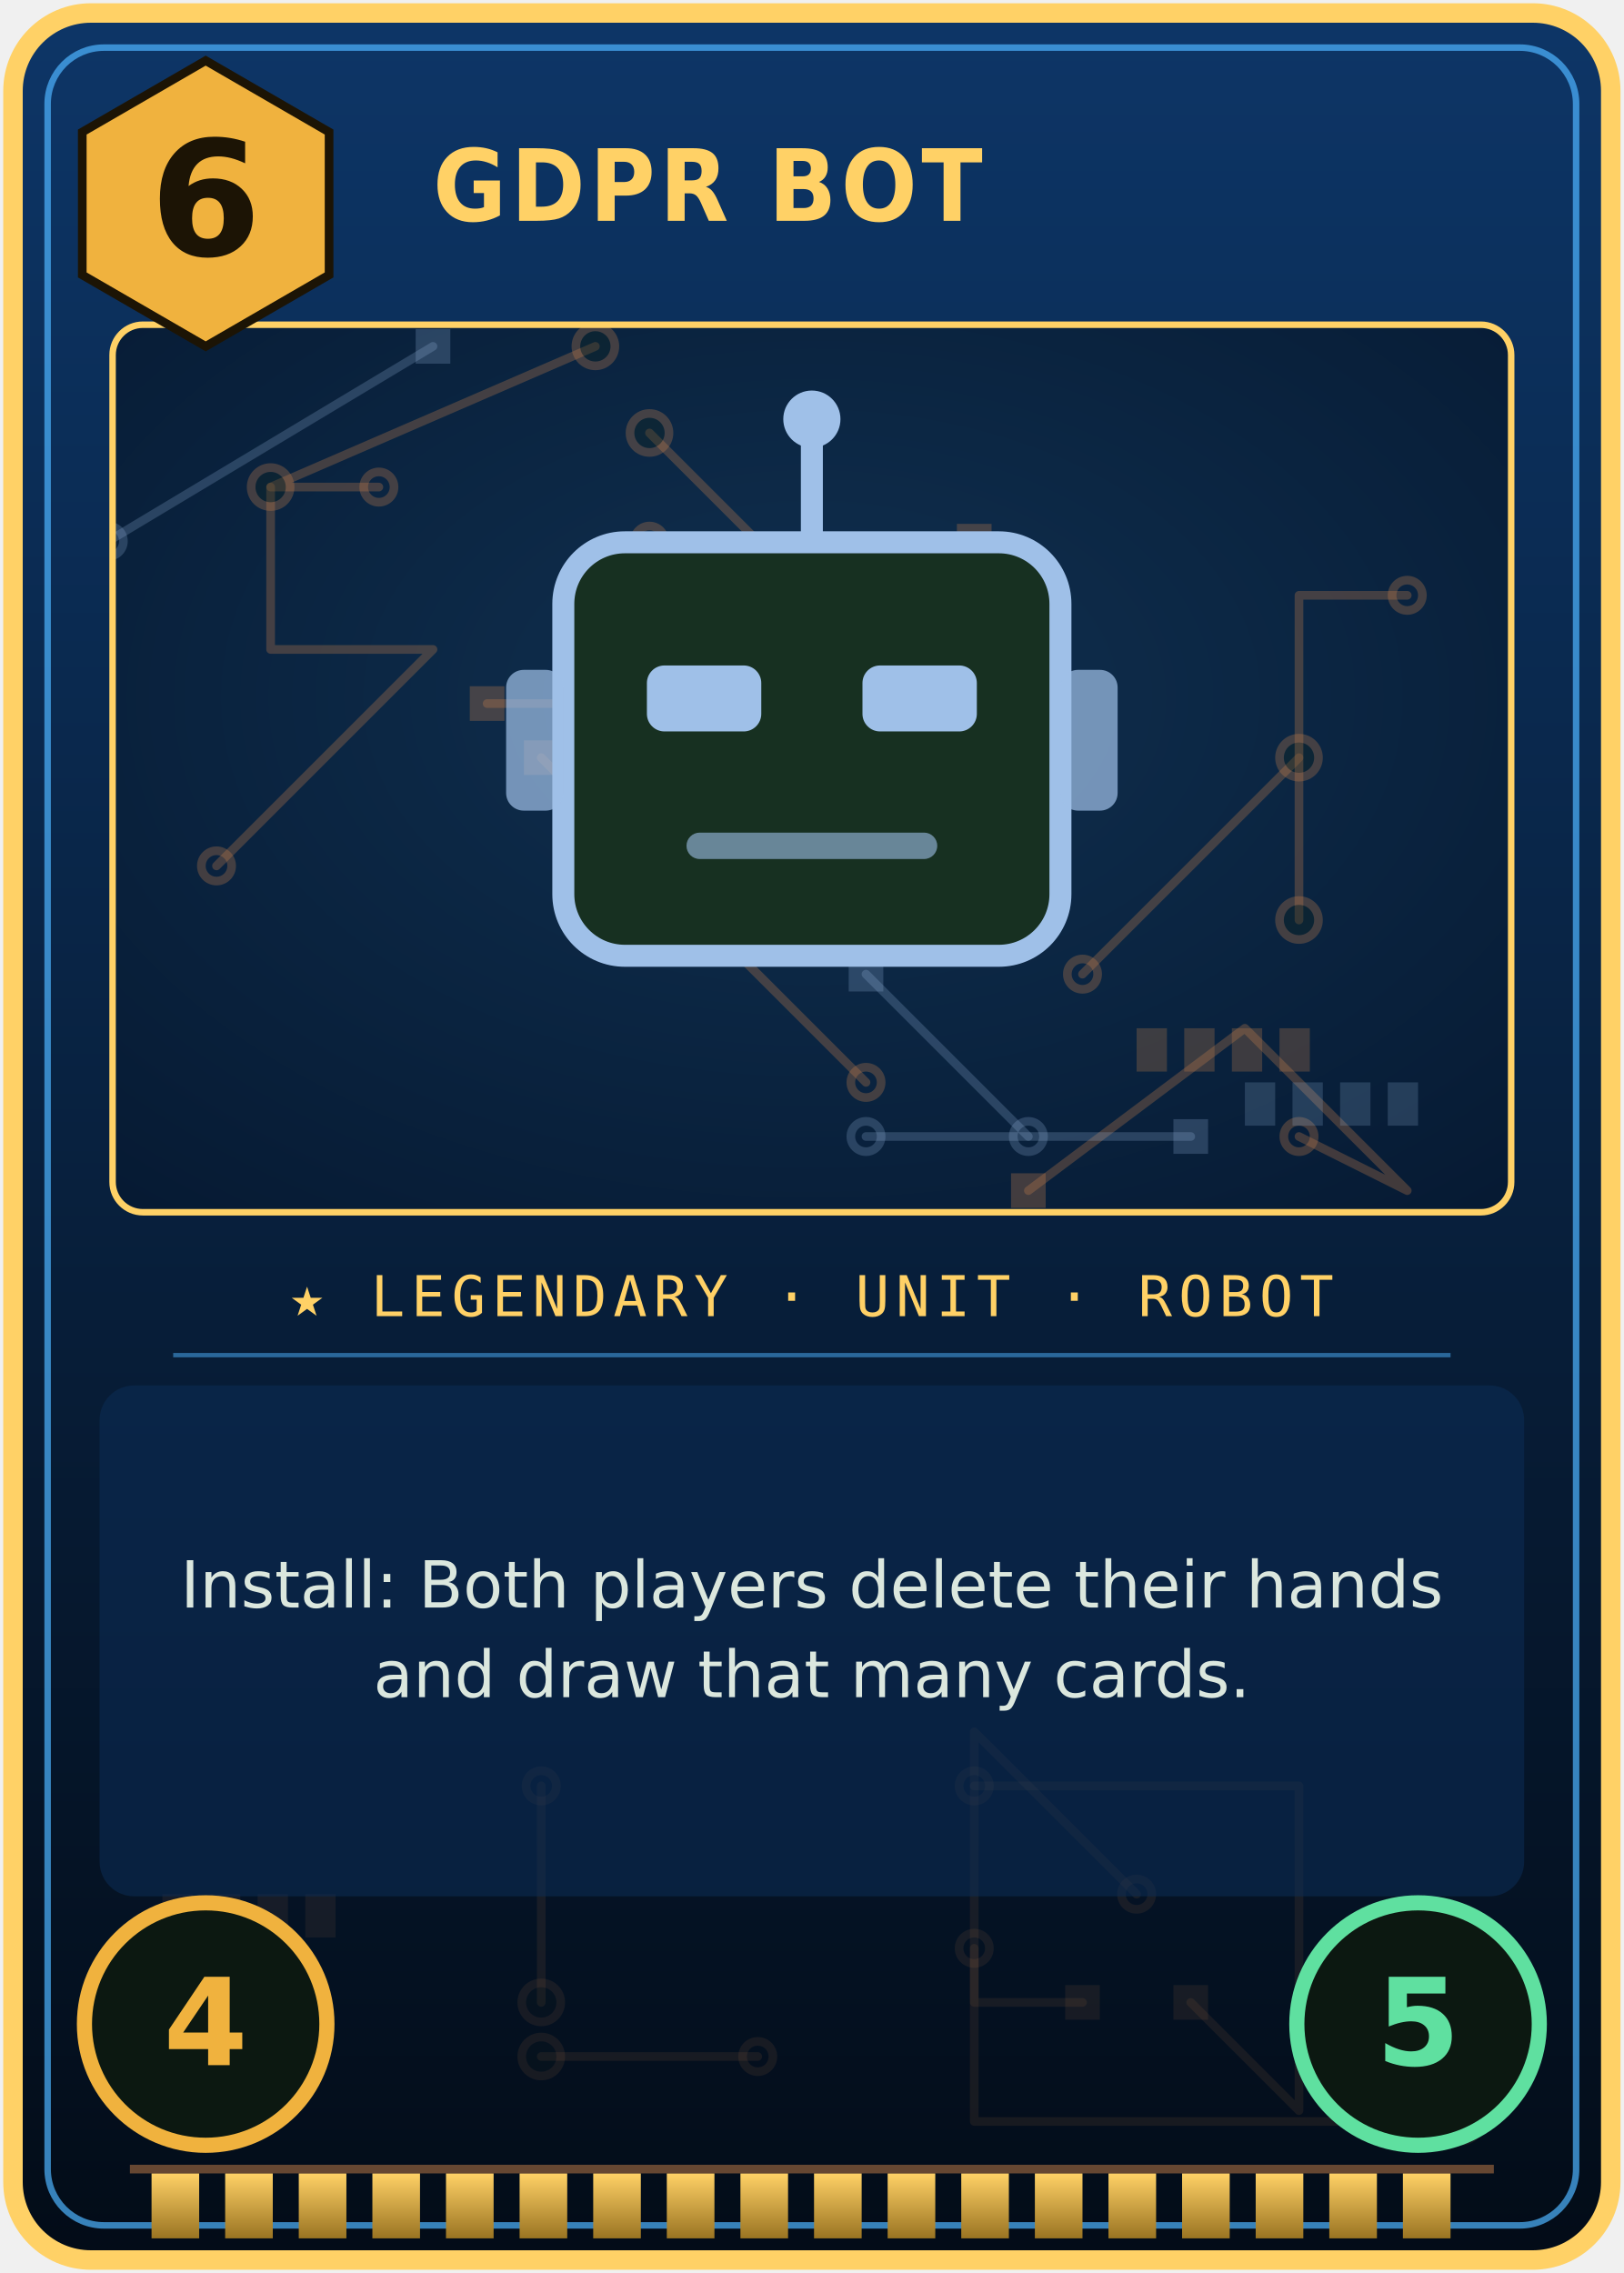
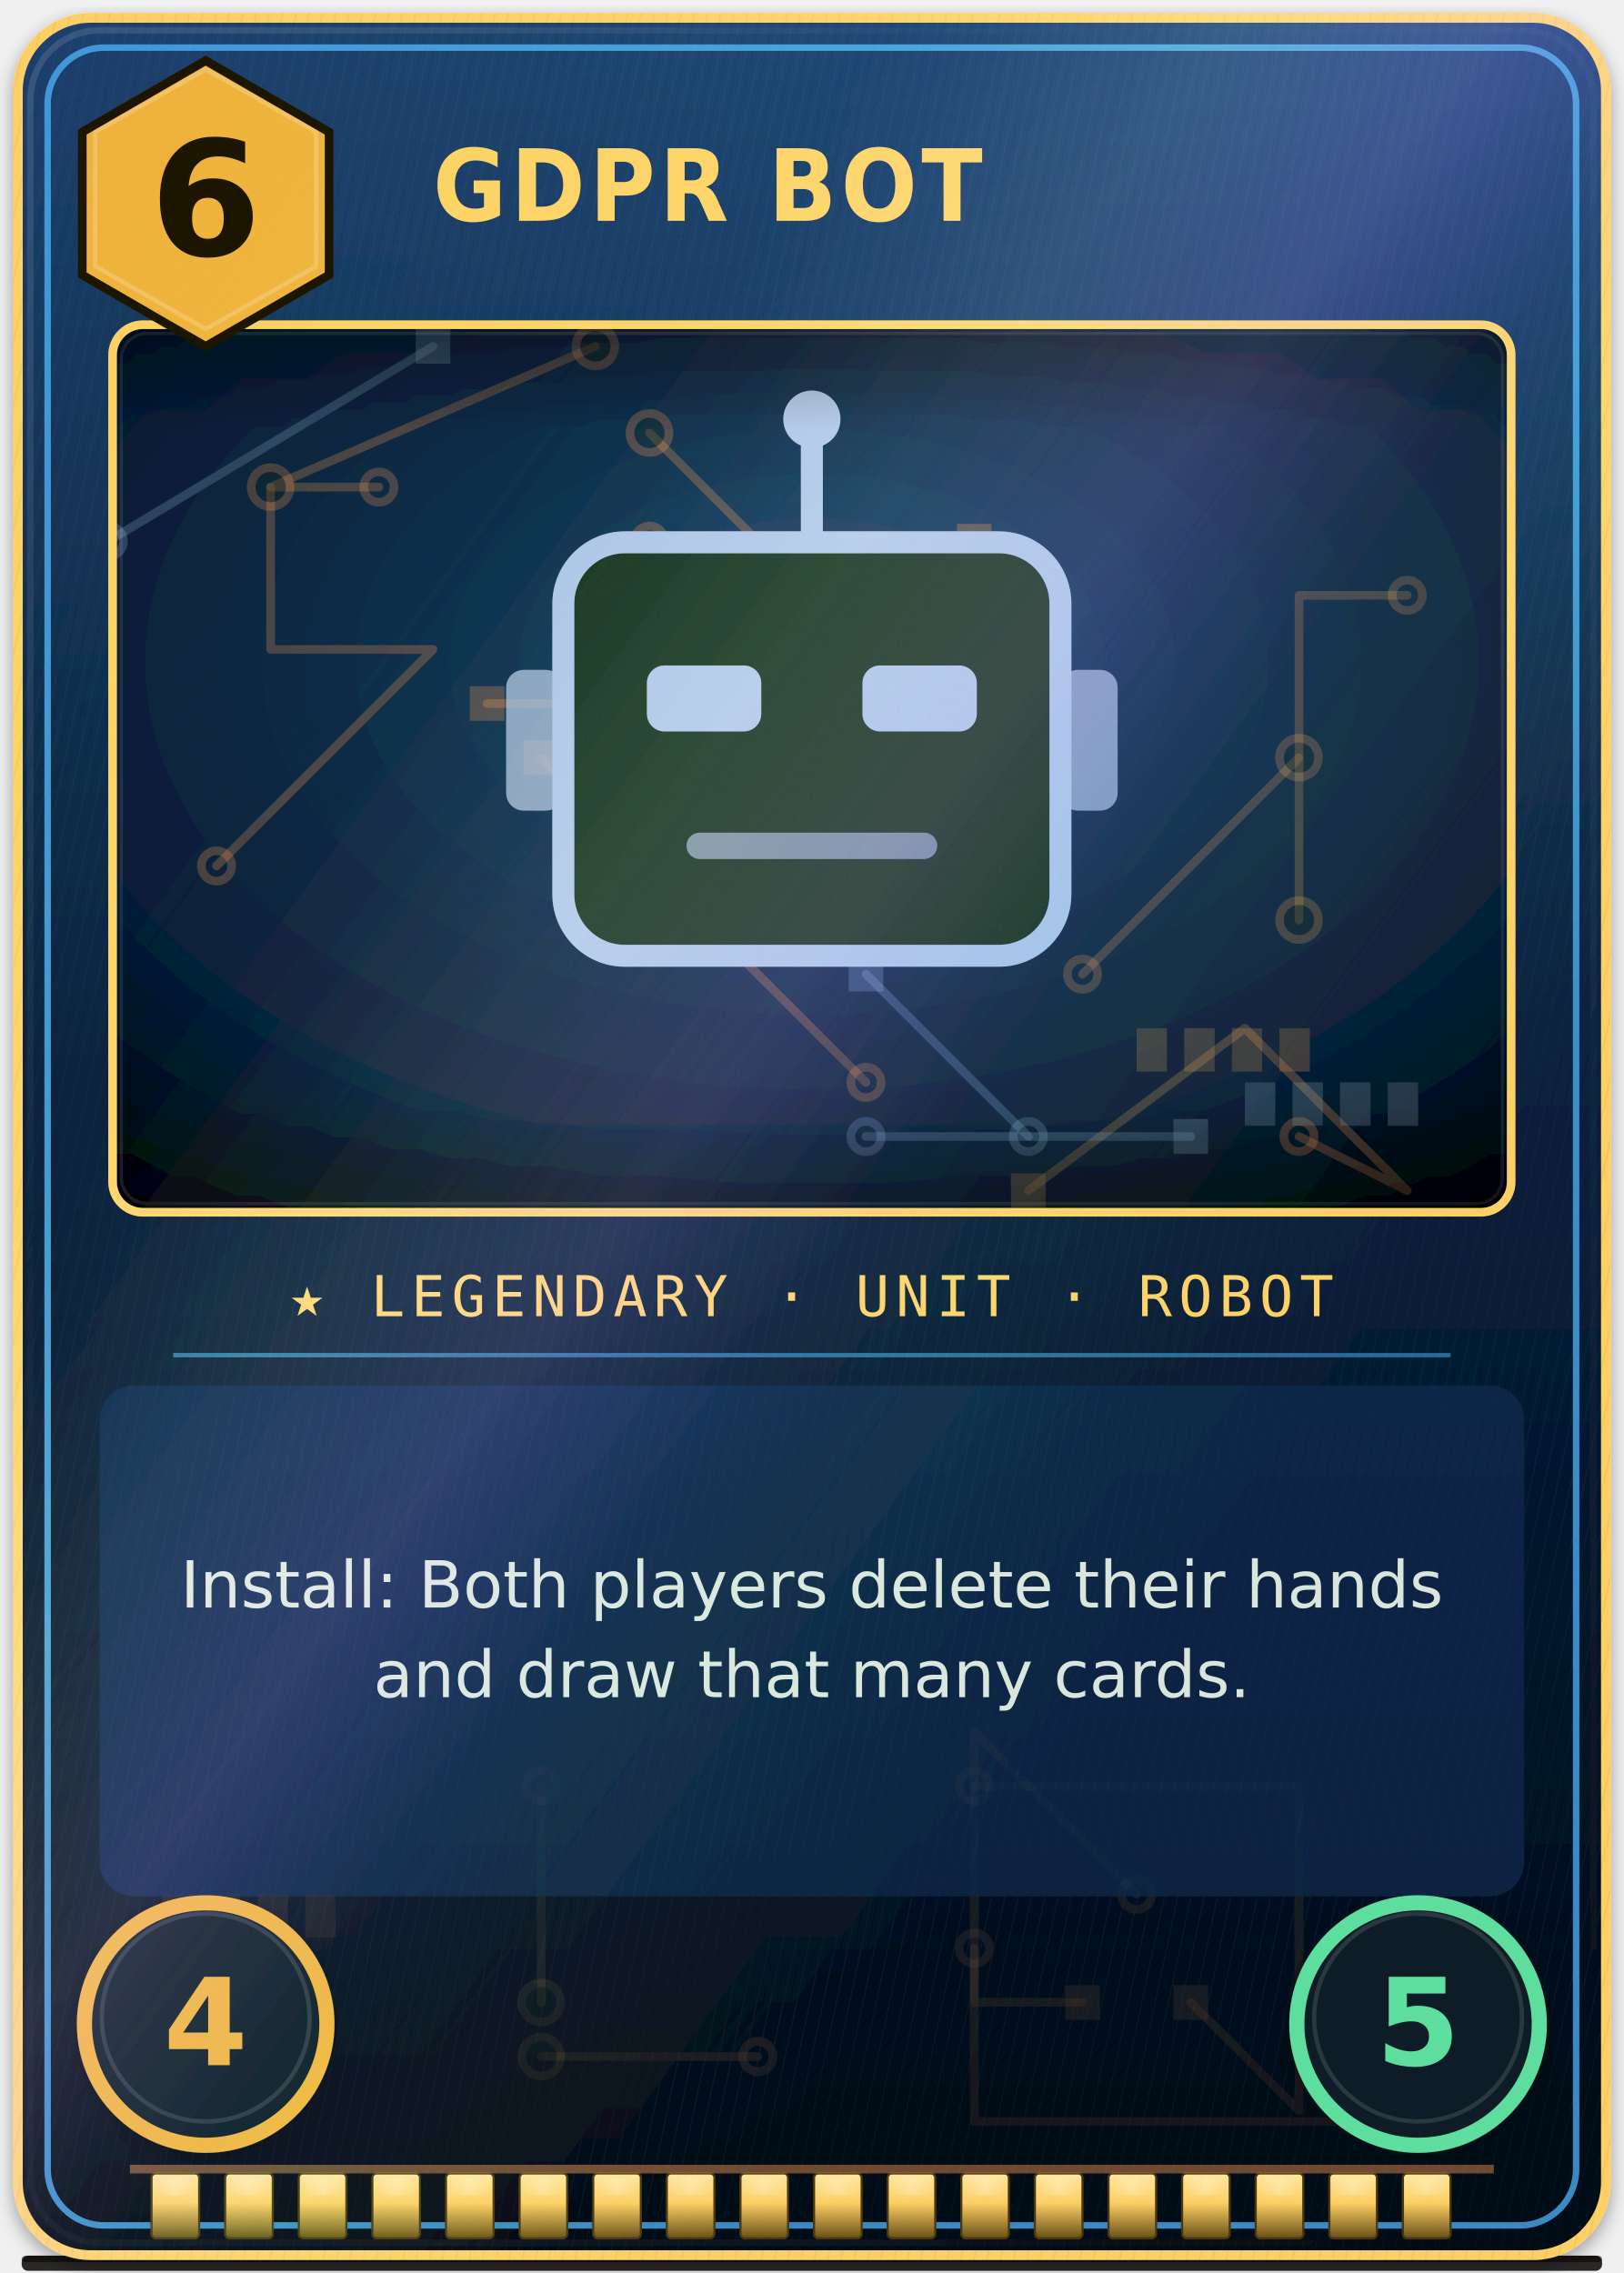
<svg xmlns="http://www.w3.org/2000/svg" width="750" height="1050" viewBox="0 0 750 1050">
  <defs>
+     <filter id="cardDrop" x="-6%" y="-3%" width="112%" height="110%" color-interpolation-filters="sRGB">
+       <feDropShadow dx="0" dy="10" stdDeviation="14" flood-color="#000" flood-opacity="0.5" />
+       <feDropShadow dx="0" dy="3" stdDeviation="4" flood-color="#000" flood-opacity="0.35" />
+     </filter>
+     <filter id="paperGrain" x="0" y="0" width="100%" height="100%">
+       <feTurbulence type="fractalNoise" baseFrequency="0.72" numOctaves="4" seed="17" result="n" />
+       <feColorMatrix in="n" type="matrix" values="0 0 0 0 0.48  0 0 0 0 0.42  0 0 0 0 0.36  0 0 0 0.07 0" result="g" />
+       <feBlend in="SourceGraphic" in2="g" mode="multiply" />
+     </filter>
+     <filter id="artDepth" x="-8%" y="-8%" width="116%" height="116%">
+       <feGaussianBlur in="SourceAlpha" stdDeviation="6" result="blur" />
+       <feOffset dy="4" result="off" />
+       <feFlood flood-color="#000" flood-opacity="0.45" />
+       <feComposite in2="off" operator="in" result="sh" />
+       <feMerge>
+         <feMergeNode in="sh" />
+         <feMergeNode in="SourceGraphic" />
+       </feMerge>
+     </filter>
    <linearGradient id="bggrad" x1="0" y1="0" x2="0" y2="1">
-       <stop offset="0" stop-color="#0d3566" />
-       <stop offset="0.5" stop-color="#08213f" />
-       <stop offset="1" stop-color="#030c18" />
-     </linearGradient>
-     <radialGradient id="artgrad" cx="0.5" cy="0.42" r="0.75">
-       <stop offset="0" stop-color="#103050" />
-       <stop offset="1" stop-color="#061a33" />
+       <stop offset="0" stop-color="#1c416f" />
+       <stop offset="0.45" stop-color="#08213f" />
+       <stop offset="1" stop-color="#020a14" />
+     </linearGradient>
+     <linearGradient id="bevelHi" x1="0" y1="0" x2="1" y2="1">
+       <stop offset="0" stop-color="#fff" stop-opacity="0.22" />
+       <stop offset="0.35" stop-color="#fff" stop-opacity="0" />
+       <stop offset="1" stop-color="#000" stop-opacity="0.28" />
+     </linearGradient>
+     <radialGradient id="artgrad" cx="0.5" cy="0.38" r="0.82">
+       <stop offset="0" stop-color="#163c60" />
+       <stop offset="0.7" stop-color="#061a33" />
+       <stop offset="1" stop-color="#0411NaN" />
    </radialGradient>
+     <linearGradient id="artInset" x1="0" y1="0" x2="0" y2="1">
+       <stop offset="0" stop-color="#000" stop-opacity="0.38" />
+       <stop offset="0.12" stop-color="#000" stop-opacity="0" />
+       <stop offset="0.88" stop-color="#000" stop-opacity="0" />
+       <stop offset="1" stop-color="#000" stop-opacity="0.42" />
+     </linearGradient>
    <linearGradient id="guldgrad" x1="0" y1="0" x2="0" y2="1">
-       <stop offset="0" stop-color="#ffd166" />
-       <stop offset="1" stop-color="#9a7422" />
-     </linearGradient>
+       <stop offset="0" stop-color="#ffe9a0" />
+       <stop offset="0.45" stop-color="#ffd166" />
+       <stop offset="1" stop-color="#6a5018" />
+     </linearGradient>
+     <linearGradient id="guldShine" x1="0" y1="0" x2="1" y2="0">
+       <stop offset="0" stop-color="#fff" stop-opacity="0" />
+       <stop offset="0.5" stop-color="#fff" stop-opacity="0.45" />
+       <stop offset="1" stop-color="#fff" stop-opacity="0" />
+     </linearGradient>
+     <linearGradient id="gloss" x1="0" y1="0" x2="1" y2="1">
+       <stop offset="0.28" stop-color="#fff" stop-opacity="0" />
+       <stop offset="0.46" stop-color="#fff" stop-opacity="0.16" />
+       <stop offset="0.54" stop-color="#fff" stop-opacity="0.06" />
+       <stop offset="0.72" stop-color="#fff" stop-opacity="0" />
+     </linearGradient>
+     <pattern id="fiber" width="6" height="6" patternUnits="userSpaceOnUse" patternTransform="rotate(12)">
+       <line x1="0" y1="0" x2="0" y2="6" stroke="#fff" stroke-width="0.6" opacity="0.04" />
+       <line x1="3" y1="0" x2="3" y2="6" stroke="#000" stroke-width="0.5" opacity="0.06" />
+     </pattern>
    <clipPath id="artclip">
      <rect x="52" y="150" width="646" height="410" rx="14" />
    </clipPath>
+     <clipPath id="cardclip">
+       <rect x="6" y="6" width="738" height="1038" rx="36" />
+     </clipPath>
+     <linearGradient id="foil" x1="0" y1="0" x2="1" y2="1">
+       <stop offset="0%" stop-color="#ffd166" stop-opacity="0" />
+       <stop offset="38%" stop-color="#fff4d0" stop-opacity="0.42" />
+       <stop offset="48%" stop-color="#c07bff" stop-opacity="0.32" />
+       <stop offset="58%" stop-color="#5fe0a0" stop-opacity="0.28" />
+       <stop offset="72%" stop-color="#ffd166" stop-opacity="0" />
+     </linearGradient>
  </defs>
-   <rect x="6" y="6" width="738" height="1038" rx="36" fill="url(#bggrad)" stroke="#ffd166" stroke-width="9" />
-   <rect x="22" y="22" width="706" height="1006" rx="26" fill="none" stroke="#4db4ff" stroke-width="3" opacity="0.7" />
-   <circle cx="450" cy="825" r="7" fill="none" stroke="#c9814a" stroke-width="4" opacity="0.1" />
-   <path d="M 450 825 L 600 825 L 600 975 L 550 925" fill="none" stroke="#c9814a" stroke-width="4" stroke-linecap="round" stroke-linejoin="round" opacity="0.1" />
-   <rect x="542" y="917" width="16" height="16" fill="#c9814a" opacity="0.1" />
-   <circle cx="250" cy="825" r="7" fill="none" stroke="#c9814a" stroke-width="4" opacity="0.1" />
-   <path d="M 250 825 L 250 925" fill="none" stroke="#c9814a" stroke-width="4" stroke-linecap="round" stroke-linejoin="round" opacity="0.1" />
-   <circle cx="250" cy="925" r="9" fill="#122419" stroke="#c9814a" stroke-width="4" opacity="0.1" />
-   <circle cx="450" cy="900" r="7" fill="none" stroke="#c9814a" stroke-width="4" opacity="0.1" />
-   <path d="M 450 900 L 450 980 L 575 980 L 675 980" fill="none" stroke="#c9814a" stroke-width="4" stroke-linecap="round" stroke-linejoin="round" opacity="0.1" />
-   <circle cx="675" cy="980" r="9" fill="#122419" stroke="#c9814a" stroke-width="4" opacity="0.1" />
-   <circle cx="525" cy="875" r="7" fill="none" stroke="#c9814a" stroke-width="4" opacity="0.1" />
-   <path d="M 525 875 L 450 800 L 450 925 L 500 925" fill="none" stroke="#c9814a" stroke-width="4" stroke-linecap="round" stroke-linejoin="round" opacity="0.1" />
-   <rect x="492" y="917" width="16" height="16" fill="#c9814a" opacity="0.1" />
-   <circle cx="350" cy="950" r="7" fill="none" stroke="#c9814a" stroke-width="4" opacity="0.1" />
-   <path d="M 350 950 L 250 950" fill="none" stroke="#c9814a" stroke-width="4" stroke-linecap="round" stroke-linejoin="round" opacity="0.1" />
-   <circle cx="250" cy="950" r="9" fill="#122419" stroke="#c9814a" stroke-width="4" opacity="0.1" />
-   <rect x="75" y="875" width="14" height="20" fill="#c9814a" opacity="0.09" />
-   <rect x="97" y="875" width="14" height="20" fill="#c9814a" opacity="0.09" />
-   <rect x="119" y="875" width="14" height="20" fill="#c9814a" opacity="0.09" />
-   <rect x="141" y="875" width="14" height="20" fill="#c9814a" opacity="0.09" />
-   <g clip-path="url(#artclip)">
-     <rect x="52" y="150" width="646" height="410" fill="url(#artgrad)" />
-     <circle cx="500" cy="450" r="7" fill="none" stroke="#c9814a" stroke-width="4" opacity="0.3" />
-     <path d="M 500 450 L 600 350" fill="none" stroke="#c9814a" stroke-width="4" stroke-linecap="round" stroke-linejoin="round" opacity="0.3" />
-     <circle cx="600" cy="350" r="9" fill="#122419" stroke="#c9814a" stroke-width="4" opacity="0.3" />
-     <circle cx="650" cy="275" r="7" fill="none" stroke="#c9814a" stroke-width="4" opacity="0.3" />
-     <path d="M 650 275 L 600 275 L 600 425" fill="none" stroke="#c9814a" stroke-width="4" stroke-linecap="round" stroke-linejoin="round" opacity="0.3" />
-     <circle cx="600" cy="425" r="9" fill="#122419" stroke="#c9814a" stroke-width="4" opacity="0.3" />
-     <circle cx="300" cy="250" r="7" fill="none" stroke="#c9814a" stroke-width="4" opacity="0.3" />
-     <path d="M 300 250 L 300 325 L 225 325" fill="none" stroke="#c9814a" stroke-width="4" stroke-linecap="round" stroke-linejoin="round" opacity="0.3" />
-     <rect x="217" y="317" width="16" height="16" fill="#c9814a" opacity="0.3" />
-     <circle cx="175" cy="225" r="7" fill="none" stroke="#c9814a" stroke-width="4" opacity="0.3" />
-     <path d="M 175 225 L 125 225 L 275 160 L 275 160" fill="none" stroke="#c9814a" stroke-width="4" stroke-linecap="round" stroke-linejoin="round" opacity="0.3" />
-     <circle cx="275" cy="160" r="9" fill="#122419" stroke="#c9814a" stroke-width="4" opacity="0.3" />
-     <circle cx="325" cy="425" r="7" fill="none" stroke="#c9814a" stroke-width="4" opacity="0.3" />
-     <path d="M 325 425 L 425 325 L 375 275 L 300 200" fill="none" stroke="#c9814a" stroke-width="4" stroke-linecap="round" stroke-linejoin="round" opacity="0.3" />
-     <circle cx="300" cy="200" r="9" fill="#122419" stroke="#c9814a" stroke-width="4" opacity="0.3" />
-     <circle cx="600" cy="525" r="7" fill="none" stroke="#c9814a" stroke-width="4" opacity="0.3" />
-     <path d="M 600 525 L 650 550 L 575 475 L 475 550" fill="none" stroke="#c9814a" stroke-width="4" stroke-linecap="round" stroke-linejoin="round" opacity="0.3" />
-     <rect x="467" y="542" width="16" height="16" fill="#c9814a" opacity="0.3" />
-     <circle cx="100" cy="400" r="7" fill="none" stroke="#c9814a" stroke-width="4" opacity="0.3" />
-     <path d="M 100 400 L 200 300 L 125 300 L 125 225" fill="none" stroke="#c9814a" stroke-width="4" stroke-linecap="round" stroke-linejoin="round" opacity="0.3" />
-     <circle cx="125" cy="225" r="9" fill="#122419" stroke="#c9814a" stroke-width="4" opacity="0.3" />
-     <circle cx="400" cy="500" r="7" fill="none" stroke="#c9814a" stroke-width="4" opacity="0.3" />
-     <path d="M 400 500 L 250 350" fill="none" stroke="#c9814a" stroke-width="4" stroke-linecap="round" stroke-linejoin="round" opacity="0.3" />
-     <rect x="242" y="342" width="16" height="16" fill="#c9814a" opacity="0.3" />
-     <circle cx="400" cy="375" r="7" fill="none" stroke="#c9814a" stroke-width="4" opacity="0.3" />
-     <path d="M 400 375 L 450 325 L 450 250" fill="none" stroke="#c9814a" stroke-width="4" stroke-linecap="round" stroke-linejoin="round" opacity="0.3" />
-     <rect x="442" y="242" width="16" height="16" fill="#c9814a" opacity="0.3" />
-     <rect x="525" y="475" width="14" height="20" fill="#c9814a" opacity="0.27" />
-     <rect x="547" y="475" width="14" height="20" fill="#c9814a" opacity="0.27" />
-     <rect x="569" y="475" width="14" height="20" fill="#c9814a" opacity="0.27" />
-     <rect x="591" y="475" width="14" height="20" fill="#c9814a" opacity="0.27" />
-     <circle cx="400" cy="525" r="7" fill="none" stroke="#9fc0e8" stroke-width="4" opacity="0.22" />
-     <path d="M 400 525 L 550 525" fill="none" stroke="#9fc0e8" stroke-width="4" stroke-linecap="round" stroke-linejoin="round" opacity="0.22" />
-     <rect x="542" y="517" width="16" height="16" fill="#9fc0e8" opacity="0.22" />
-     <circle cx="475" cy="525" r="7" fill="none" stroke="#9fc0e8" stroke-width="4" opacity="0.22" />
-     <path d="M 475 525 L 400 450" fill="none" stroke="#9fc0e8" stroke-width="4" stroke-linecap="round" stroke-linejoin="round" opacity="0.22" />
-     <rect x="392" y="442" width="16" height="16" fill="#9fc0e8" opacity="0.22" />
-     <circle cx="50" cy="250" r="7" fill="none" stroke="#9fc0e8" stroke-width="4" opacity="0.22" />
-     <path d="M 50 250 L 200 160" fill="none" stroke="#9fc0e8" stroke-width="4" stroke-linecap="round" stroke-linejoin="round" opacity="0.22" />
-     <rect x="192" y="152" width="16" height="16" fill="#9fc0e8" opacity="0.22" />
-     <rect x="575" y="500" width="14" height="20" fill="#9fc0e8" opacity="0.198" />
-     <rect x="597" y="500" width="14" height="20" fill="#9fc0e8" opacity="0.198" />
-     <rect x="619" y="500" width="14" height="20" fill="#9fc0e8" opacity="0.198" />
-     <rect x="641" y="500" width="14" height="20" fill="#9fc0e8" opacity="0.198" />
-     <g transform="translate(375 345) scale(1.016) translate(-375 -345)">
-       <line x1="375" y1="252" x2="375" y2="208" stroke="#9fc0e8" stroke-width="10" stroke-linecap="round" />
-       <circle cx="375" cy="196" r="13" fill="#9fc0e8" />
-       <rect x="262" y="252" width="226" height="188" rx="28" fill="#173021" stroke="#9fc0e8" stroke-width="10" />
-       <rect x="236" y="310" width="26" height="64" rx="8" fill="#9fc0e8" opacity="0.7" />
-       <rect x="488" y="310" width="26" height="64" rx="8" fill="#9fc0e8" opacity="0.7" />
-       <rect x="300" y="308" width="52" height="30" rx="8" fill="#9fc0e8" />
-       <rect x="398" y="308" width="52" height="30" rx="8" fill="#9fc0e8" />
-       <rect x="318" y="384" width="114" height="12" rx="6" fill="#9fc0e8" opacity="0.6" />
+   <rect x="10" y="1042" width="730" height="7" rx="3" fill="#080604" opacity="0.85" />
+   <rect x="10" y="1042" width="730" height="3" rx="2" fill="#735eNaN" opacity="0.5" />
+   <g filter="url(#cardDrop)">
+     <g filter="url(#paperGrain)" clip-path="url(#cardclip)">
+       <rect x="6" y="6" width="738" height="1038" rx="36" fill="url(#bggrad)" stroke="#ffd166" stroke-width="9" />
+       <rect x="6" y="6" width="738" height="1038" rx="36" fill="url(#fiber)" />
+       <rect x="22" y="22" width="706" height="1006" rx="26" fill="none" stroke="#4db4ff" stroke-width="3" opacity="0.75" />
+       <rect x="14" y="14" width="722" height="1022" rx="32" fill="none" stroke="url(#bevelHi)" stroke-width="3" opacity="0.55" />
+       <circle cx="450" cy="825" r="7" fill="none" stroke="#c9814a" stroke-width="4" opacity="0.1" />
+       <path d="M 450 825 L 600 825 L 600 975 L 550 925" fill="none" stroke="#c9814a" stroke-width="4" stroke-linecap="round" stroke-linejoin="round" opacity="0.1" />
+       <rect x="542" y="917" width="16" height="16" fill="#c9814a" opacity="0.1" />
+       <circle cx="250" cy="825" r="7" fill="none" stroke="#c9814a" stroke-width="4" opacity="0.1" />
+       <path d="M 250 825 L 250 925" fill="none" stroke="#c9814a" stroke-width="4" stroke-linecap="round" stroke-linejoin="round" opacity="0.1" />
+       <circle cx="250" cy="925" r="9" fill="#122419" stroke="#c9814a" stroke-width="4" opacity="0.1" />
+       <circle cx="450" cy="900" r="7" fill="none" stroke="#c9814a" stroke-width="4" opacity="0.1" />
+       <path d="M 450 900 L 450 980 L 575 980 L 675 980" fill="none" stroke="#c9814a" stroke-width="4" stroke-linecap="round" stroke-linejoin="round" opacity="0.1" />
+       <circle cx="675" cy="980" r="9" fill="#122419" stroke="#c9814a" stroke-width="4" opacity="0.1" />
+       <circle cx="525" cy="875" r="7" fill="none" stroke="#c9814a" stroke-width="4" opacity="0.1" />
+       <path d="M 525 875 L 450 800 L 450 925 L 500 925" fill="none" stroke="#c9814a" stroke-width="4" stroke-linecap="round" stroke-linejoin="round" opacity="0.1" />
+       <rect x="492" y="917" width="16" height="16" fill="#c9814a" opacity="0.1" />
+       <circle cx="350" cy="950" r="7" fill="none" stroke="#c9814a" stroke-width="4" opacity="0.1" />
+       <path d="M 350 950 L 250 950" fill="none" stroke="#c9814a" stroke-width="4" stroke-linecap="round" stroke-linejoin="round" opacity="0.1" />
+       <circle cx="250" cy="950" r="9" fill="#122419" stroke="#c9814a" stroke-width="4" opacity="0.1" />
+       <rect x="75" y="875" width="14" height="20" fill="#c9814a" opacity="0.09" />
+       <rect x="97" y="875" width="14" height="20" fill="#c9814a" opacity="0.09" />
+       <rect x="119" y="875" width="14" height="20" fill="#c9814a" opacity="0.09" />
+       <rect x="141" y="875" width="14" height="20" fill="#c9814a" opacity="0.09" />
+       <g clip-path="url(#artclip)" filter="url(#artDepth)">
+         <rect x="52" y="150" width="646" height="410" fill="url(#artgrad)" />
+         <circle cx="500" cy="450" r="7" fill="none" stroke="#c9814a" stroke-width="4" opacity="0.3" />
+         <path d="M 500 450 L 600 350" fill="none" stroke="#c9814a" stroke-width="4" stroke-linecap="round" stroke-linejoin="round" opacity="0.3" />
+         <circle cx="600" cy="350" r="9" fill="#122419" stroke="#c9814a" stroke-width="4" opacity="0.3" />
+         <circle cx="650" cy="275" r="7" fill="none" stroke="#c9814a" stroke-width="4" opacity="0.3" />
+         <path d="M 650 275 L 600 275 L 600 425" fill="none" stroke="#c9814a" stroke-width="4" stroke-linecap="round" stroke-linejoin="round" opacity="0.3" />
+         <circle cx="600" cy="425" r="9" fill="#122419" stroke="#c9814a" stroke-width="4" opacity="0.3" />
+         <circle cx="300" cy="250" r="7" fill="none" stroke="#c9814a" stroke-width="4" opacity="0.3" />
+         <path d="M 300 250 L 300 325 L 225 325" fill="none" stroke="#c9814a" stroke-width="4" stroke-linecap="round" stroke-linejoin="round" opacity="0.3" />
+         <rect x="217" y="317" width="16" height="16" fill="#c9814a" opacity="0.3" />
+         <circle cx="175" cy="225" r="7" fill="none" stroke="#c9814a" stroke-width="4" opacity="0.3" />
+         <path d="M 175 225 L 125 225 L 275 160 L 275 160" fill="none" stroke="#c9814a" stroke-width="4" stroke-linecap="round" stroke-linejoin="round" opacity="0.3" />
+         <circle cx="275" cy="160" r="9" fill="#122419" stroke="#c9814a" stroke-width="4" opacity="0.3" />
+         <circle cx="325" cy="425" r="7" fill="none" stroke="#c9814a" stroke-width="4" opacity="0.3" />
+         <path d="M 325 425 L 425 325 L 375 275 L 300 200" fill="none" stroke="#c9814a" stroke-width="4" stroke-linecap="round" stroke-linejoin="round" opacity="0.3" />
+         <circle cx="300" cy="200" r="9" fill="#122419" stroke="#c9814a" stroke-width="4" opacity="0.3" />
+         <circle cx="600" cy="525" r="7" fill="none" stroke="#c9814a" stroke-width="4" opacity="0.3" />
+         <path d="M 600 525 L 650 550 L 575 475 L 475 550" fill="none" stroke="#c9814a" stroke-width="4" stroke-linecap="round" stroke-linejoin="round" opacity="0.3" />
+         <rect x="467" y="542" width="16" height="16" fill="#c9814a" opacity="0.3" />
+         <circle cx="100" cy="400" r="7" fill="none" stroke="#c9814a" stroke-width="4" opacity="0.3" />
+         <path d="M 100 400 L 200 300 L 125 300 L 125 225" fill="none" stroke="#c9814a" stroke-width="4" stroke-linecap="round" stroke-linejoin="round" opacity="0.3" />
+         <circle cx="125" cy="225" r="9" fill="#122419" stroke="#c9814a" stroke-width="4" opacity="0.3" />
+         <circle cx="400" cy="500" r="7" fill="none" stroke="#c9814a" stroke-width="4" opacity="0.3" />
+         <path d="M 400 500 L 250 350" fill="none" stroke="#c9814a" stroke-width="4" stroke-linecap="round" stroke-linejoin="round" opacity="0.3" />
+         <rect x="242" y="342" width="16" height="16" fill="#c9814a" opacity="0.3" />
+         <circle cx="400" cy="375" r="7" fill="none" stroke="#c9814a" stroke-width="4" opacity="0.3" />
+         <path d="M 400 375 L 450 325 L 450 250" fill="none" stroke="#c9814a" stroke-width="4" stroke-linecap="round" stroke-linejoin="round" opacity="0.3" />
+         <rect x="442" y="242" width="16" height="16" fill="#c9814a" opacity="0.3" />
+         <rect x="525" y="475" width="14" height="20" fill="#c9814a" opacity="0.27" />
+         <rect x="547" y="475" width="14" height="20" fill="#c9814a" opacity="0.27" />
+         <rect x="569" y="475" width="14" height="20" fill="#c9814a" opacity="0.27" />
+         <rect x="591" y="475" width="14" height="20" fill="#c9814a" opacity="0.27" />
+         <circle cx="400" cy="525" r="7" fill="none" stroke="#9fc0e8" stroke-width="4" opacity="0.22" />
+         <path d="M 400 525 L 550 525" fill="none" stroke="#9fc0e8" stroke-width="4" stroke-linecap="round" stroke-linejoin="round" opacity="0.22" />
+         <rect x="542" y="517" width="16" height="16" fill="#9fc0e8" opacity="0.22" />
+         <circle cx="475" cy="525" r="7" fill="none" stroke="#9fc0e8" stroke-width="4" opacity="0.22" />
+         <path d="M 475 525 L 400 450" fill="none" stroke="#9fc0e8" stroke-width="4" stroke-linecap="round" stroke-linejoin="round" opacity="0.22" />
+         <rect x="392" y="442" width="16" height="16" fill="#9fc0e8" opacity="0.22" />
+         <circle cx="50" cy="250" r="7" fill="none" stroke="#9fc0e8" stroke-width="4" opacity="0.22" />
+         <path d="M 50 250 L 200 160" fill="none" stroke="#9fc0e8" stroke-width="4" stroke-linecap="round" stroke-linejoin="round" opacity="0.22" />
+         <rect x="192" y="152" width="16" height="16" fill="#9fc0e8" opacity="0.22" />
+         <rect x="575" y="500" width="14" height="20" fill="#9fc0e8" opacity="0.198" />
+         <rect x="597" y="500" width="14" height="20" fill="#9fc0e8" opacity="0.198" />
+         <rect x="619" y="500" width="14" height="20" fill="#9fc0e8" opacity="0.198" />
+         <rect x="641" y="500" width="14" height="20" fill="#9fc0e8" opacity="0.198" />
+         <g transform="translate(375 345) scale(1.016) translate(-375 -345)">
+           <line x1="375" y1="252" x2="375" y2="208" stroke="#9fc0e8" stroke-width="10" stroke-linecap="round" />
+           <circle cx="375" cy="196" r="13" fill="#9fc0e8" />
+           <rect x="262" y="252" width="226" height="188" rx="28" fill="#173021" stroke="#9fc0e8" stroke-width="10" />
+           <rect x="236" y="310" width="26" height="64" rx="8" fill="#9fc0e8" opacity="0.7" />
+           <rect x="488" y="310" width="26" height="64" rx="8" fill="#9fc0e8" opacity="0.7" />
+           <rect x="300" y="308" width="52" height="30" rx="8" fill="#9fc0e8" />
+           <rect x="398" y="308" width="52" height="30" rx="8" fill="#9fc0e8" />
+           <rect x="318" y="384" width="114" height="12" rx="6" fill="#9fc0e8" opacity="0.6" />
+         </g>
+         <rect x="52" y="150" width="646" height="410" fill="url(#artInset)" />
+       </g>
+       <rect x="52" y="150" width="646" height="410" rx="14" fill="none" stroke="#ffd166" stroke-width="4" />
+       <rect x="56" y="154" width="638" height="402" rx="12" fill="none" stroke="#fff" stroke-width="1.5" opacity="0.08" />
+       <text x="200" y="102" font-family="DejaVu Sans Condensed" font-weight="bold" font-size="46" letter-spacing="2" fill="#ffd166">GDPR BOT</text>
+       <polygon points="95,28 152,61 152,127 95,160 38,127 38,61" fill="#f0b23e" stroke="#1c1405" stroke-width="4" />
+       <polygon points="95,32 146,61 146,123 95,152 44,123 44,61" fill="none" stroke="#fff" stroke-width="2" opacity="0.2" />
+       <text x="95" y="118" text-anchor="middle" font-family="DejaVu Sans" font-weight="bold" font-size="74" fill="#1c1405">6</text>
+       <text x="375" y="608" text-anchor="middle" font-family="DejaVu Sans Mono" font-size="26" letter-spacing="3" fill="#ffd166">★ LEGENDARY · UNIT · ROBOT</text>
+       <line x1="80" y1="626" x2="670" y2="626" stroke="#4db4ff" stroke-width="2" opacity="0.5" />
+       <rect x="46" y="640" width="658" height="236" rx="16" fill="#0b2c55" opacity="0.62" />
+       <rect x="50" y="644" width="650" height="214" rx="14" fill="url(#fiber)" opacity="0.35" />
+       <text x="375" y="742.6" text-anchor="middle" font-family="DejaVu Sans" font-size="30" fill="#dbe7de">Install: Both players delete their hands</text>
+       <text x="375" y="784.0" text-anchor="middle" font-family="DejaVu Sans" font-size="30" fill="#dbe7de">and draw that many cards.</text>
+       <g filter="url(#cardDrop)">
+         <circle cx="95" cy="935" r="56" fill="#0c1e25" stroke="#f0b23e" stroke-width="7" />
+         <circle cx="95" cy="932" r="48" fill="none" stroke="#fff" stroke-width="2" opacity="0.12" />
+         <text x="95" y="954" text-anchor="middle" font-family="DejaVu Sans" font-weight="bold" font-size="56" fill="#f0b23e">4</text>
+         <circle cx="655" cy="935" r="56" fill="#0c1e25" stroke="#5fe0a0" stroke-width="7" />
+         <circle cx="655" cy="932" r="48" fill="none" stroke="#fff" stroke-width="2" opacity="0.12" />
+         <text x="655" y="954" text-anchor="middle" font-family="DejaVu Sans" font-weight="bold" font-size="56" fill="#5fe0a0">5</text>
+       </g>
+       <rect x="70" y="1004" width="22" height="30" rx="2" fill="url(#guldgrad)" stroke="#4a3810" stroke-width="1" />
+       <rect x="72" y="1006" width="18" height="8" rx="1" fill="url(#guldShine)" opacity="0.55" />
+       <rect x="104" y="1004" width="22" height="30" rx="2" fill="url(#guldgrad)" stroke="#4a3810" stroke-width="1" />
+       <rect x="106" y="1006" width="18" height="8" rx="1" fill="url(#guldShine)" opacity="0.55" />
+       <rect x="138" y="1004" width="22" height="30" rx="2" fill="url(#guldgrad)" stroke="#4a3810" stroke-width="1" />
+       <rect x="140" y="1006" width="18" height="8" rx="1" fill="url(#guldShine)" opacity="0.55" />
+       <rect x="172" y="1004" width="22" height="30" rx="2" fill="url(#guldgrad)" stroke="#4a3810" stroke-width="1" />
+       <rect x="174" y="1006" width="18" height="8" rx="1" fill="url(#guldShine)" opacity="0.55" />
+       <rect x="206" y="1004" width="22" height="30" rx="2" fill="url(#guldgrad)" stroke="#4a3810" stroke-width="1" />
+       <rect x="208" y="1006" width="18" height="8" rx="1" fill="url(#guldShine)" opacity="0.55" />
+       <rect x="240" y="1004" width="22" height="30" rx="2" fill="url(#guldgrad)" stroke="#4a3810" stroke-width="1" />
+       <rect x="242" y="1006" width="18" height="8" rx="1" fill="url(#guldShine)" opacity="0.55" />
+       <rect x="274" y="1004" width="22" height="30" rx="2" fill="url(#guldgrad)" stroke="#4a3810" stroke-width="1" />
+       <rect x="276" y="1006" width="18" height="8" rx="1" fill="url(#guldShine)" opacity="0.55" />
+       <rect x="308" y="1004" width="22" height="30" rx="2" fill="url(#guldgrad)" stroke="#4a3810" stroke-width="1" />
+       <rect x="310" y="1006" width="18" height="8" rx="1" fill="url(#guldShine)" opacity="0.55" />
+       <rect x="342" y="1004" width="22" height="30" rx="2" fill="url(#guldgrad)" stroke="#4a3810" stroke-width="1" />
+       <rect x="344" y="1006" width="18" height="8" rx="1" fill="url(#guldShine)" opacity="0.55" />
+       <rect x="376" y="1004" width="22" height="30" rx="2" fill="url(#guldgrad)" stroke="#4a3810" stroke-width="1" />
+       <rect x="378" y="1006" width="18" height="8" rx="1" fill="url(#guldShine)" opacity="0.55" />
+       <rect x="410" y="1004" width="22" height="30" rx="2" fill="url(#guldgrad)" stroke="#4a3810" stroke-width="1" />
+       <rect x="412" y="1006" width="18" height="8" rx="1" fill="url(#guldShine)" opacity="0.55" />
+       <rect x="444" y="1004" width="22" height="30" rx="2" fill="url(#guldgrad)" stroke="#4a3810" stroke-width="1" />
+       <rect x="446" y="1006" width="18" height="8" rx="1" fill="url(#guldShine)" opacity="0.55" />
+       <rect x="478" y="1004" width="22" height="30" rx="2" fill="url(#guldgrad)" stroke="#4a3810" stroke-width="1" />
+       <rect x="480" y="1006" width="18" height="8" rx="1" fill="url(#guldShine)" opacity="0.55" />
+       <rect x="512" y="1004" width="22" height="30" rx="2" fill="url(#guldgrad)" stroke="#4a3810" stroke-width="1" />
+       <rect x="514" y="1006" width="18" height="8" rx="1" fill="url(#guldShine)" opacity="0.55" />
+       <rect x="546" y="1004" width="22" height="30" rx="2" fill="url(#guldgrad)" stroke="#4a3810" stroke-width="1" />
+       <rect x="548" y="1006" width="18" height="8" rx="1" fill="url(#guldShine)" opacity="0.55" />
+       <rect x="580" y="1004" width="22" height="30" rx="2" fill="url(#guldgrad)" stroke="#4a3810" stroke-width="1" />
+       <rect x="582" y="1006" width="18" height="8" rx="1" fill="url(#guldShine)" opacity="0.55" />
+       <rect x="614" y="1004" width="22" height="30" rx="2" fill="url(#guldgrad)" stroke="#4a3810" stroke-width="1" />
+       <rect x="616" y="1006" width="18" height="8" rx="1" fill="url(#guldShine)" opacity="0.55" />
+       <rect x="648" y="1004" width="22" height="30" rx="2" fill="url(#guldgrad)" stroke="#4a3810" stroke-width="1" />
+       <rect x="650" y="1006" width="18" height="8" rx="1" fill="url(#guldShine)" opacity="0.55" />
+       <rect x="60" y="1000" width="630" height="4" fill="#c9814a" opacity="0.55" />
+       <rect x="6" y="6" width="738" height="1038" rx="36" fill="url(#gloss)" opacity="0.85" />
+       <rect x="6" y="6" width="738" height="1038" rx="36" fill="url(#foil)" opacity="0.55" style="mix-blend-mode:overlay" />
    </g>
  </g>
-   <rect x="52" y="150" width="646" height="410" rx="14" fill="none" stroke="#ffd166" stroke-width="3" />
-   <text x="200" y="102" font-family="DejaVu Sans Condensed" font-weight="bold" font-size="46" letter-spacing="2" fill="#ffd166">GDPR BOT</text>
-   <polygon points="95,28 152,61 152,127 95,160 38,127 38,61" fill="#f0b23e" stroke="#1c1405" stroke-width="4" />
-   <text x="95" y="118" text-anchor="middle" font-family="DejaVu Sans" font-weight="bold" font-size="74" fill="#1c1405">6</text>
-   <text x="375" y="608" text-anchor="middle" font-family="DejaVu Sans Mono" font-size="26" letter-spacing="3" fill="#ffd166">★ LEGENDARY · UNIT · ROBOT</text>
-   <line x1="80" y1="626" x2="670" y2="626" stroke="#4db4ff" stroke-width="2" opacity="0.5" />
-   <rect x="46" y="640" width="658" height="236" rx="16" fill="#0b2c55" opacity="0.55" />
-   <text x="375" y="742.6" text-anchor="middle" font-family="DejaVu Sans" font-size="30" fill="#dbe7de">Install: Both players delete their hands</text>
-   <text x="375" y="784.0" text-anchor="middle" font-family="DejaVu Sans" font-size="30" fill="#dbe7de">and draw that many cards.</text>
-   <circle cx="95" cy="935" r="56" fill="#0c1811" stroke="#f0b23e" stroke-width="7" />
-   <text x="95" y="954" text-anchor="middle" font-family="DejaVu Sans" font-weight="bold" font-size="56" fill="#f0b23e">4</text>
-   <circle cx="655" cy="935" r="56" fill="#0c1811" stroke="#5fe0a0" stroke-width="7" />
-   <text x="655" y="954" text-anchor="middle" font-family="DejaVu Sans" font-weight="bold" font-size="56" fill="#5fe0a0">5</text>
-   <rect x="70" y="1004" width="22" height="30" fill="url(#guldgrad)" />
-   <rect x="104" y="1004" width="22" height="30" fill="url(#guldgrad)" />
-   <rect x="138" y="1004" width="22" height="30" fill="url(#guldgrad)" />
-   <rect x="172" y="1004" width="22" height="30" fill="url(#guldgrad)" />
-   <rect x="206" y="1004" width="22" height="30" fill="url(#guldgrad)" />
-   <rect x="240" y="1004" width="22" height="30" fill="url(#guldgrad)" />
-   <rect x="274" y="1004" width="22" height="30" fill="url(#guldgrad)" />
-   <rect x="308" y="1004" width="22" height="30" fill="url(#guldgrad)" />
-   <rect x="342" y="1004" width="22" height="30" fill="url(#guldgrad)" />
-   <rect x="376" y="1004" width="22" height="30" fill="url(#guldgrad)" />
-   <rect x="410" y="1004" width="22" height="30" fill="url(#guldgrad)" />
-   <rect x="444" y="1004" width="22" height="30" fill="url(#guldgrad)" />
-   <rect x="478" y="1004" width="22" height="30" fill="url(#guldgrad)" />
-   <rect x="512" y="1004" width="22" height="30" fill="url(#guldgrad)" />
-   <rect x="546" y="1004" width="22" height="30" fill="url(#guldgrad)" />
-   <rect x="580" y="1004" width="22" height="30" fill="url(#guldgrad)" />
-   <rect x="614" y="1004" width="22" height="30" fill="url(#guldgrad)" />
-   <rect x="648" y="1004" width="22" height="30" fill="url(#guldgrad)" />
-   <rect x="60" y="1000" width="630" height="4" fill="#c9814a" opacity="0.5" />
</svg>
